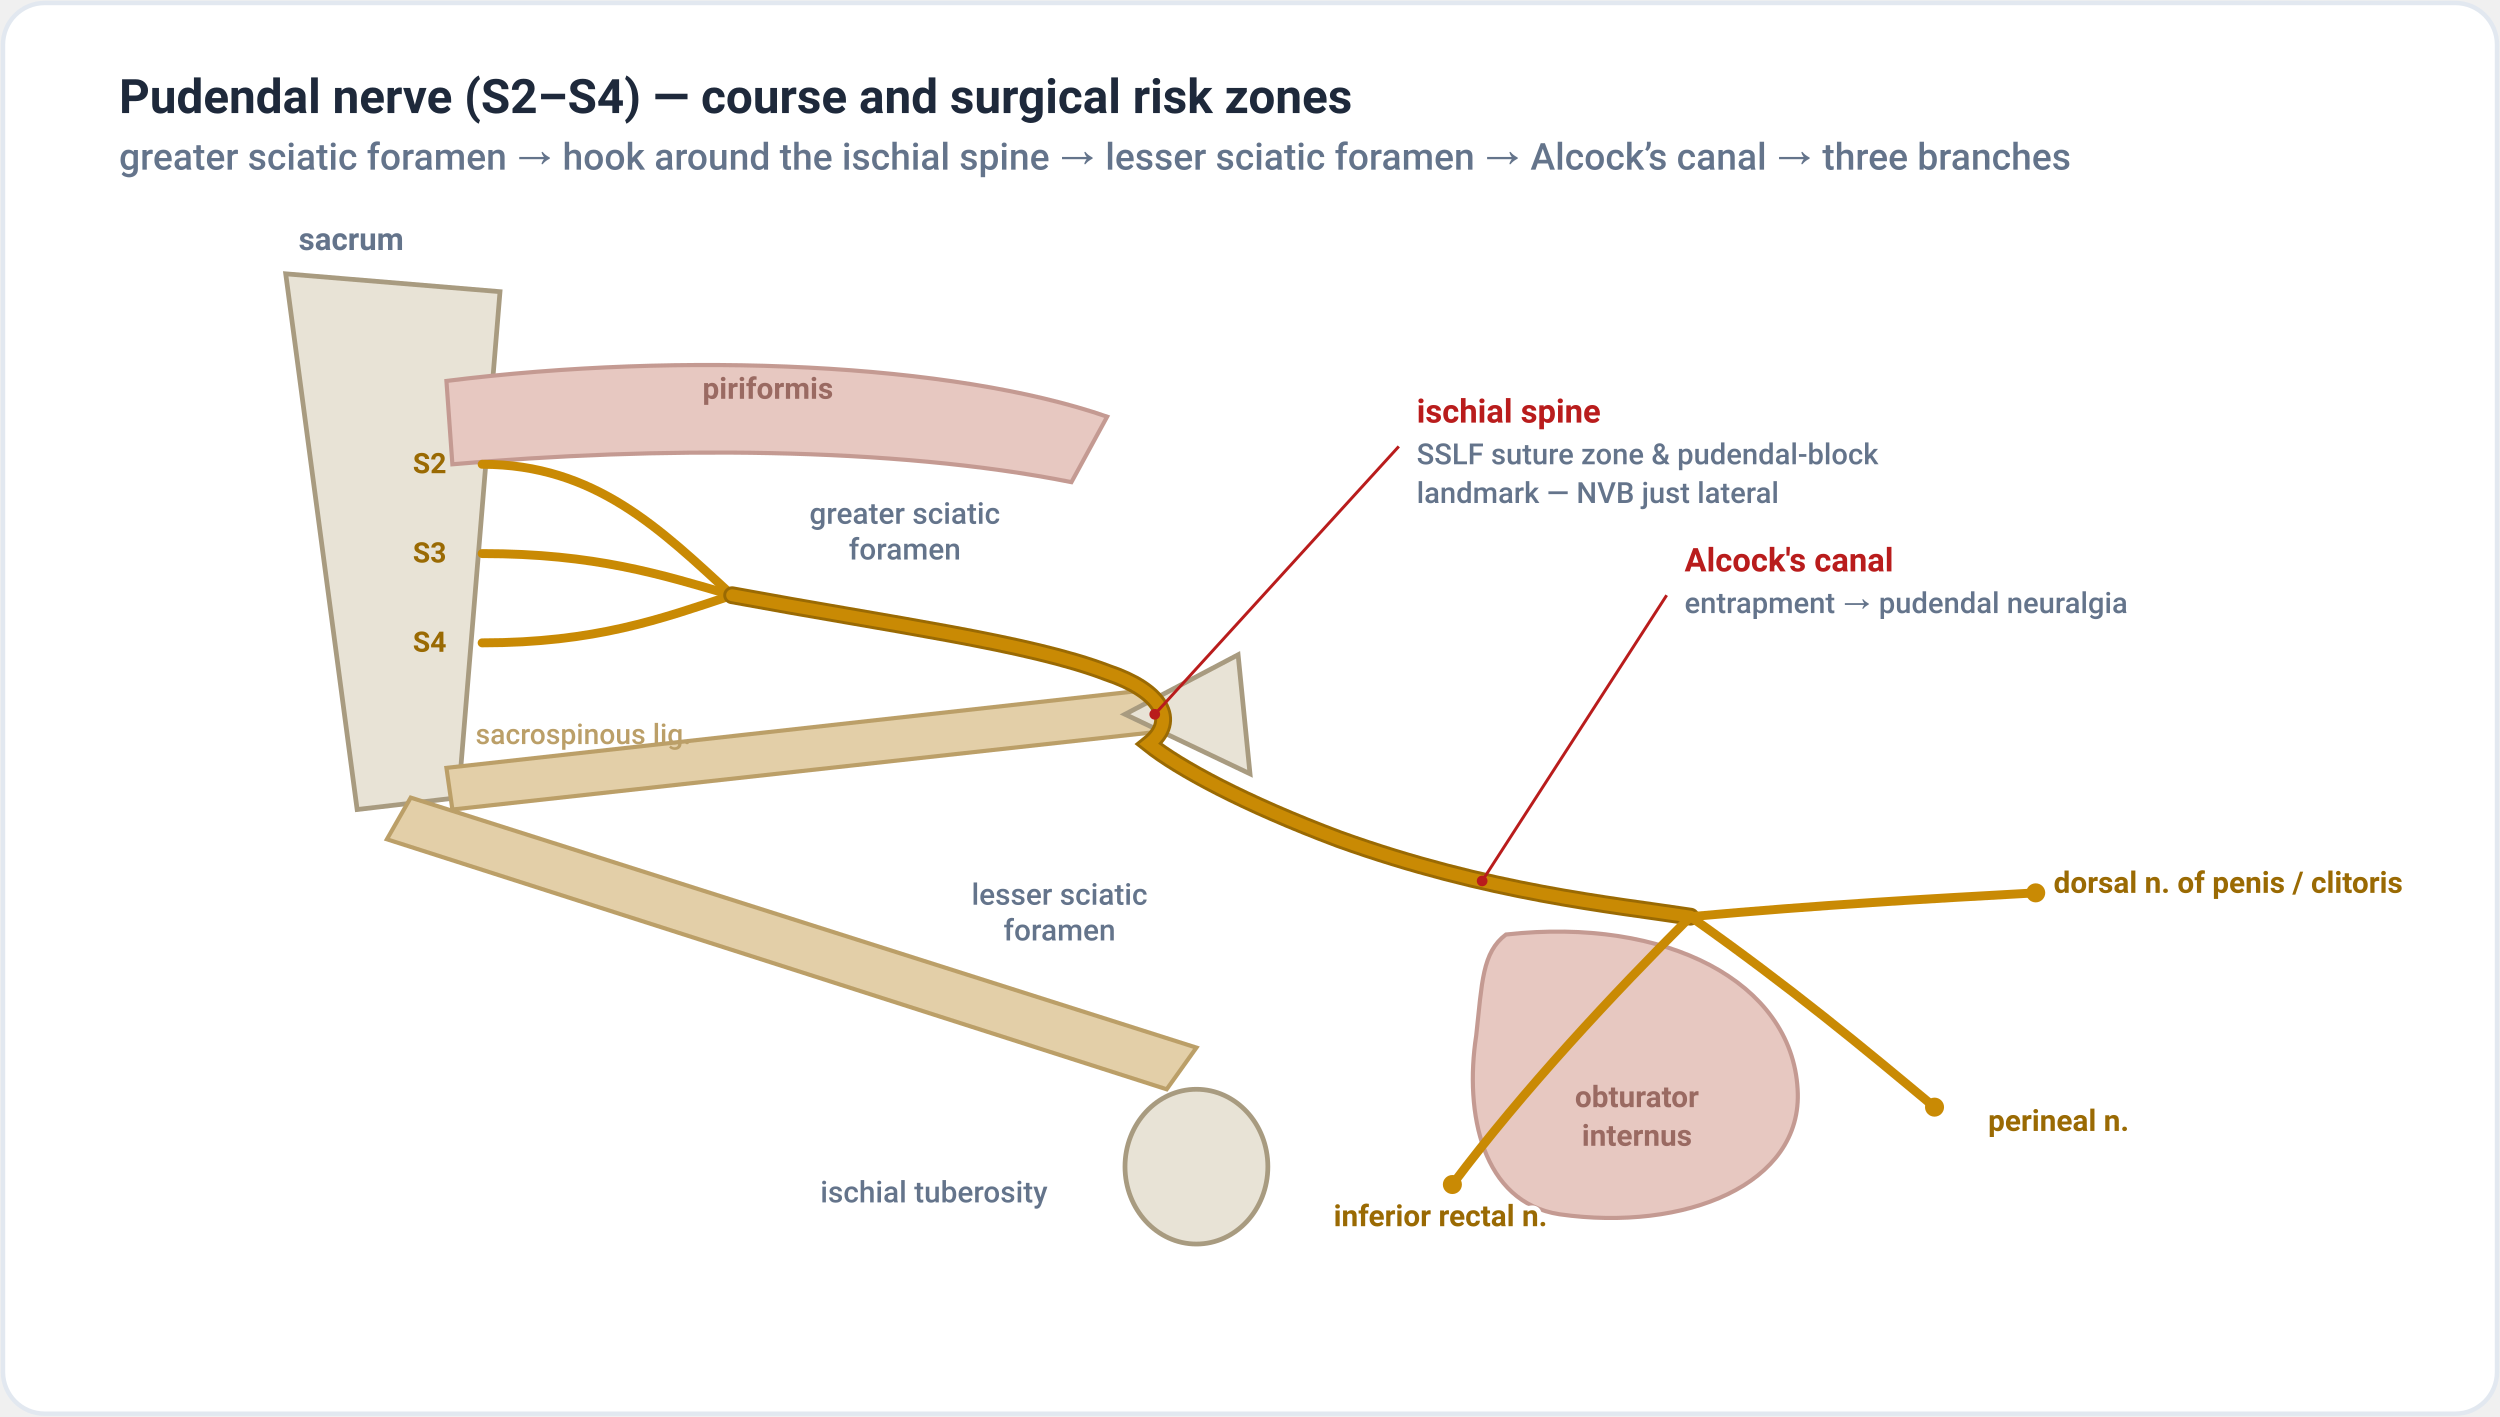
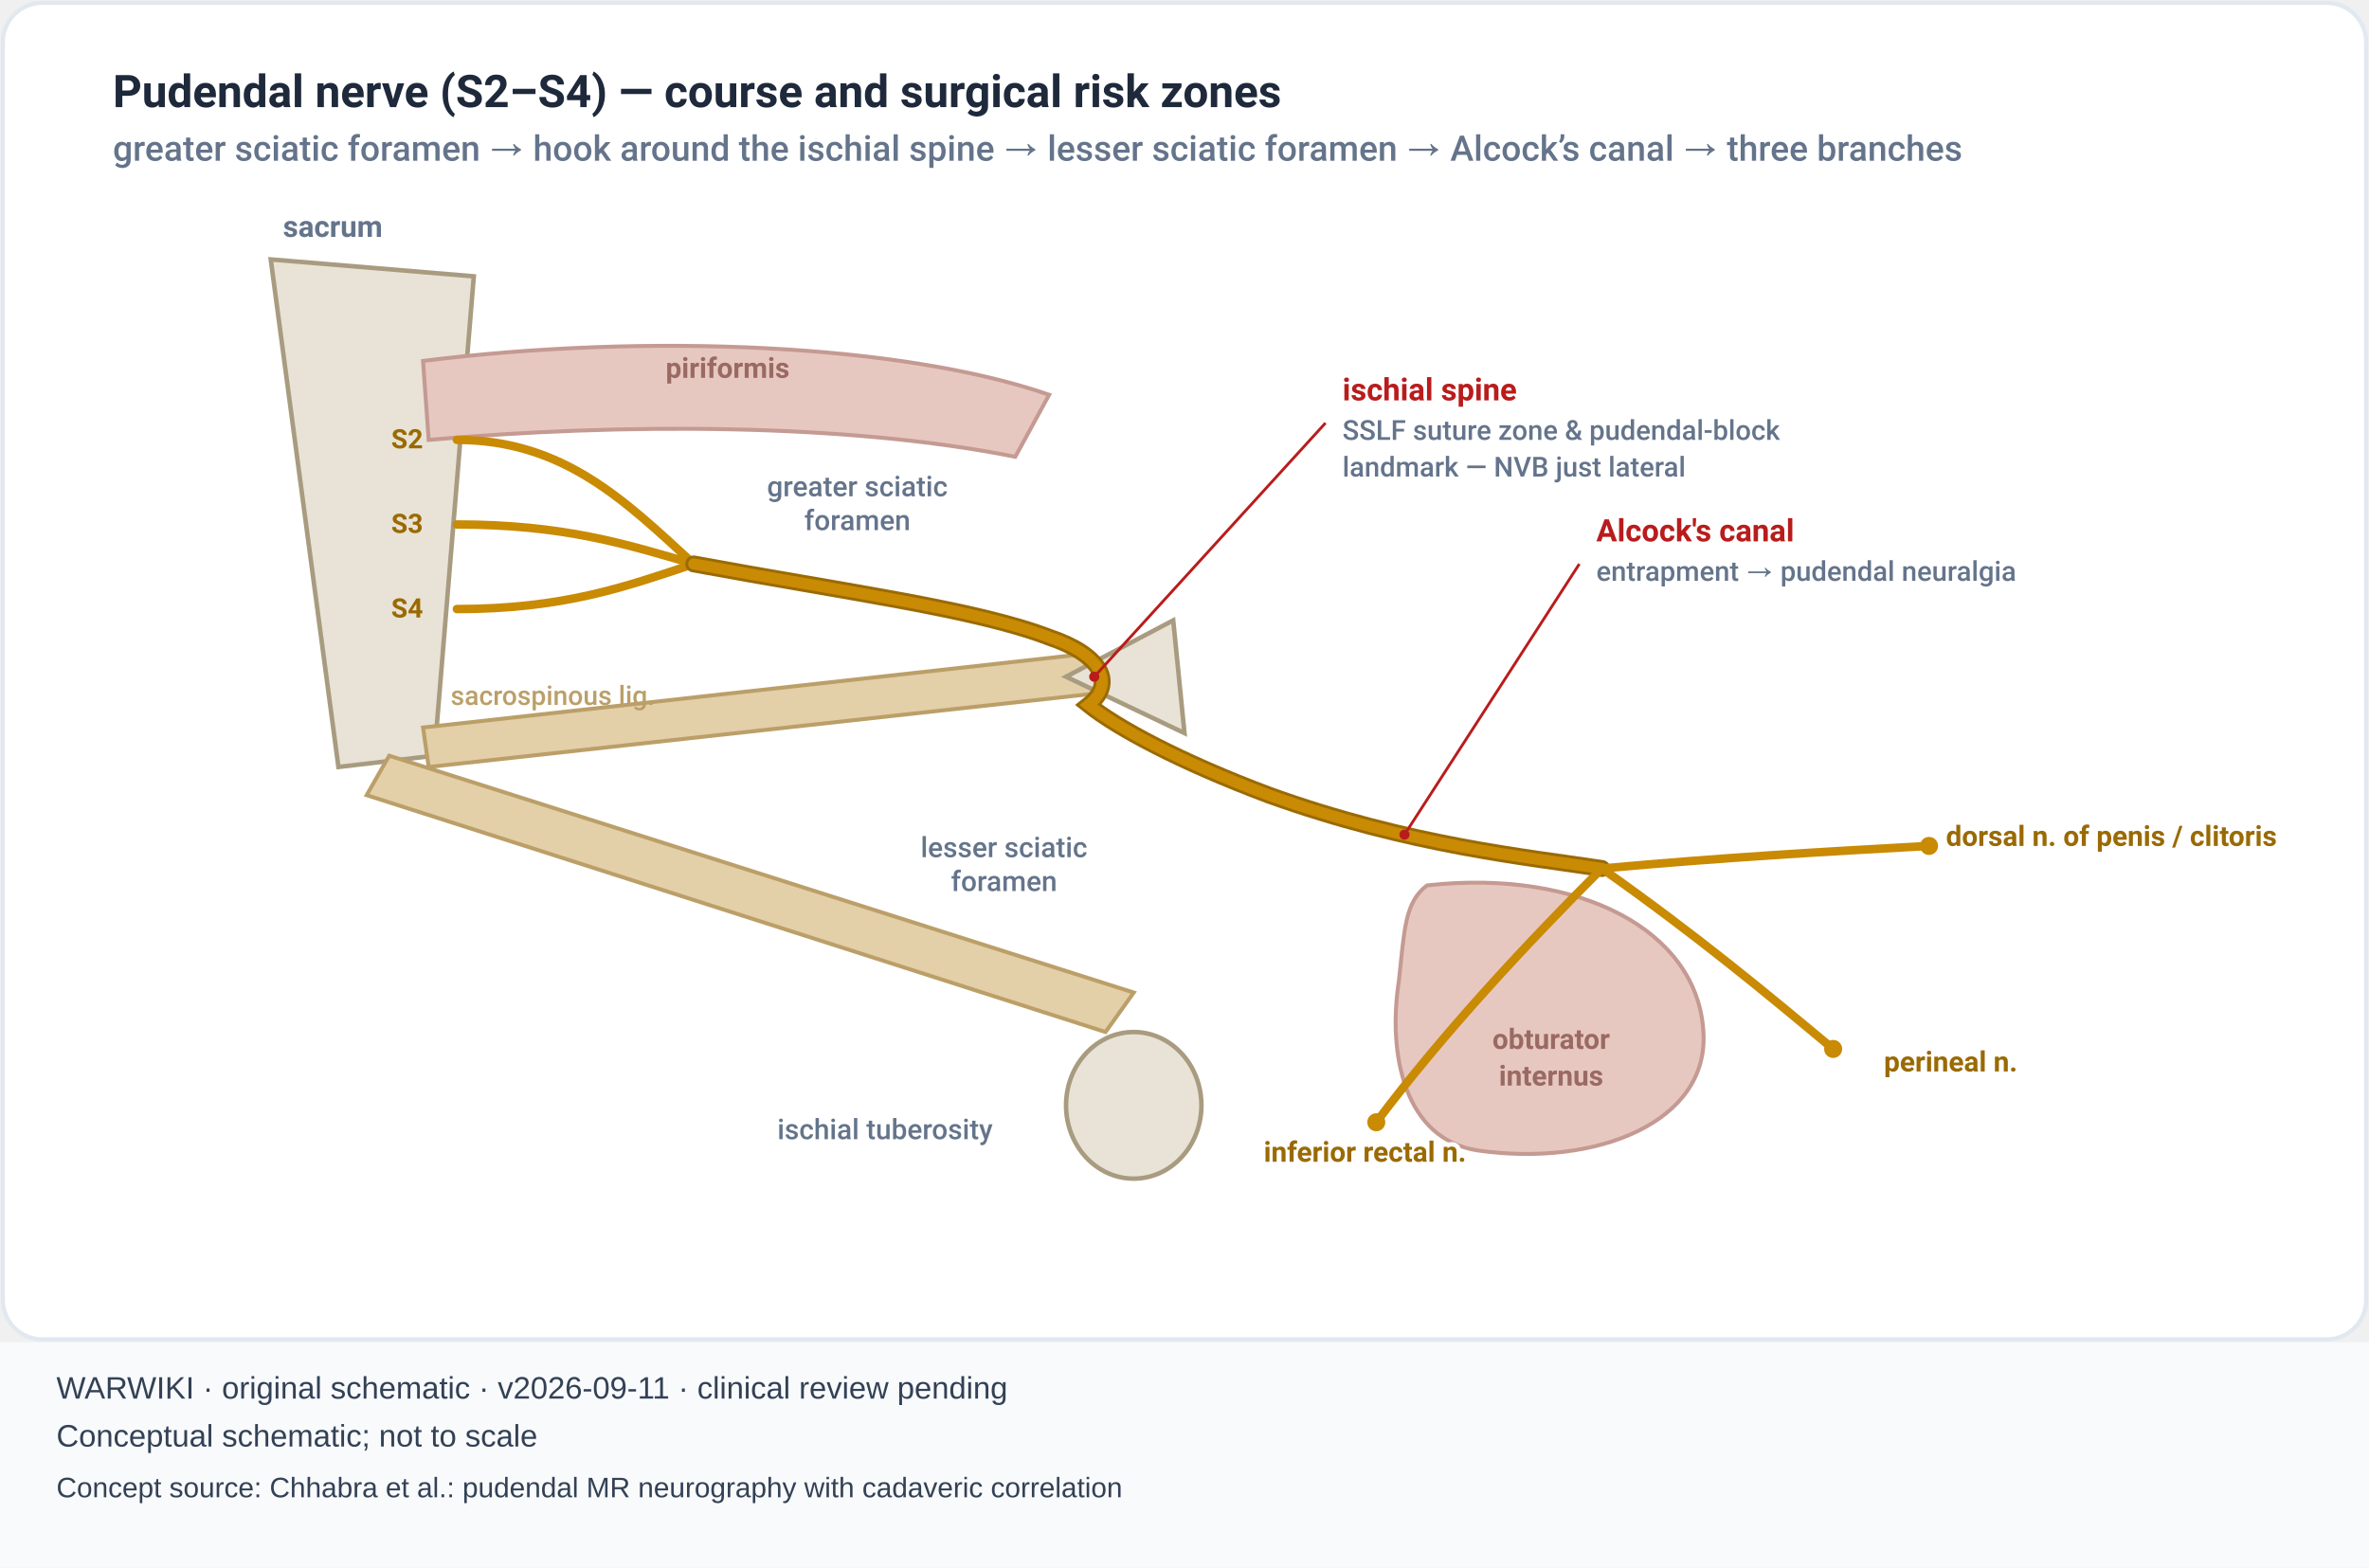
- <svg xmlns="http://www.w3.org/2000/svg" viewBox="0 0 840 476" width="840" height="476" role="img" aria-label="Posterolateral schematic of the pudendal nerve course: S2-S4 roots converge and exit the greater sciatic foramen below piriformis, hook around the ischial spine and sacrospinous ligament, re-enter the lesser sciatic foramen into Alcock's canal on the obturator internus, then divide into the inferior rectal, perineal, and dorsal nerves. The ischial spine (sacrospinous-fixation suture zone and pudendal-block landmark) and Alcock's canal (entrapment) are flagged as risk zones.">
+ <svg xmlns="http://www.w3.org/2000/svg" viewBox="0 0 840 556" width="840" height="556" role="img" aria-labelledby="figure-title figure-description">
  <rect x="1" y="1" width="838" height="474" rx="14" fill="#FFFFFF" stroke="#E2E8F0" stroke-width="1.5" />
  <text x="40" y="38" text-anchor="start" font-family="-apple-system, 'Segoe UI', Roboto, Helvetica, Arial, sans-serif" font-size="16" font-weight="700" fill="#1E293B">Pudendal nerve (S2–S4) — course and surgical risk zones</text>
  <text x="40" y="57" text-anchor="start" font-family="-apple-system, 'Segoe UI', Roboto, Helvetica, Arial, sans-serif" font-size="12.5" font-weight="500" fill="#64748B">greater sciatic foramen → hook around the ischial spine → lesser sciatic foramen → Alcock’s canal → three branches</text>
  <path d="M 96 92 L 168 98 L 154 268 L 120 272 Z" fill="#E8E3D6" stroke="#A89B80" stroke-width="1.6" />
  <text x="118" y="84" text-anchor="middle" font-family="-apple-system, 'Segoe UI', Roboto, Helvetica, Arial, sans-serif" font-size="10.5" font-weight="600" fill="#64748B">sacrum</text>
  <path d="M 150 128 C 230 118, 320 122, 372 140 L 360 162 C 300 150, 220 150, 152 156 Z" fill="#E7C8C1" stroke="#C49A92" stroke-width="1.4" />
  <text x="258" y="134" text-anchor="middle" font-family="-apple-system, 'Segoe UI', Roboto, Helvetica, Arial, sans-serif" font-size="10" font-weight="600" fill="#9A6A62">piriformis</text>
  <path d="M 150 258 L 384 232 L 388 246 L 152 272 Z" fill="#E3CFA8" stroke="#BB9F68" stroke-width="1.4" />
  <path d="M 138 268 L 402 352 L 392 366 L 130 282 Z" fill="#E3CFA8" stroke="#BB9F68" stroke-width="1.4" />
  <path d="M 416 220 L 420 260 L 378 240 Z" fill="#E8E3D6" stroke="#A89B80" stroke-width="1.6" />
  <ellipse cx="402" cy="392" rx="24" ry="26" fill="#E8E3D6" stroke="#A89B80" stroke-width="1.6" />
  <text x="352" y="404" text-anchor="end" font-family="-apple-system, 'Segoe UI', Roboto, Helvetica, Arial, sans-serif" font-size="10" font-weight="500" fill="#64748B">ischial tuberosity</text>
  <path d="M 506 314 C 560 308, 602 330, 604 366 C 606 398, 566 414, 524 408 C 498 404, 492 374, 496 348 C 498 330, 498 320, 506 314 Z" fill="#E7C8C1" stroke="#C49A92" stroke-width="1.4" />
  <text x="550" y="372" text-anchor="middle" font-family="-apple-system, 'Segoe UI', Roboto, Helvetica, Arial, sans-serif" font-size="10" font-weight="600" fill="#9A6A62">obturator</text>
  <text x="550" y="385" text-anchor="middle" font-family="-apple-system, 'Segoe UI', Roboto, Helvetica, Arial, sans-serif" font-size="10" font-weight="600" fill="#9A6A62">internus</text>
  <text x="304" y="176" text-anchor="middle" font-family="-apple-system, 'Segoe UI', Roboto, Helvetica, Arial, sans-serif" font-size="10" font-weight="500" fill="#64748B">greater sciatic</text>
  <text x="304" y="188" text-anchor="middle" font-family="-apple-system, 'Segoe UI', Roboto, Helvetica, Arial, sans-serif" font-size="10" font-weight="500" fill="#64748B">foramen</text>
  <text x="356" y="304" text-anchor="middle" font-family="-apple-system, 'Segoe UI', Roboto, Helvetica, Arial, sans-serif" font-size="10" font-weight="500" fill="#64748B">lesser sciatic</text>
  <text x="356" y="316" text-anchor="middle" font-family="-apple-system, 'Segoe UI', Roboto, Helvetica, Arial, sans-serif" font-size="10" font-weight="500" fill="#64748B">foramen</text>
  <text x="196" y="250" text-anchor="middle" font-family="-apple-system, 'Segoe UI', Roboto, Helvetica, Arial, sans-serif" font-size="9.5" font-weight="500" fill="#BB9F68">sacrospinous lig.</text>
  <path d="M 162 156 C 200 156, 222 178, 246 200" fill="none" stroke="#C98A04" stroke-width="3" stroke-linecap="round" />
  <text x="150" y="159" text-anchor="end" font-family="-apple-system, 'Segoe UI', Roboto, Helvetica, Arial, sans-serif" font-size="9.5" font-weight="700" fill="#9A6A03">S2</text>
  <path d="M 162 186 C 200 186, 222 193, 246 200" fill="none" stroke="#C98A04" stroke-width="3" stroke-linecap="round" />
  <text x="150" y="189" text-anchor="end" font-family="-apple-system, 'Segoe UI', Roboto, Helvetica, Arial, sans-serif" font-size="9.5" font-weight="700" fill="#9A6A03">S3</text>
  <path d="M 162 216 C 200 216, 222 208, 246 200" fill="none" stroke="#C98A04" stroke-width="3" stroke-linecap="round" />
  <text x="150" y="219" text-anchor="end" font-family="-apple-system, 'Segoe UI', Roboto, Helvetica, Arial, sans-serif" font-size="9.5" font-weight="700" fill="#9A6A03">S4</text>
  <path d="M 246 200 C 300 210, 346 216, 372 226 C 390 232, 396 242, 386 250 C 396 258, 418 270, 450 282 C 500 300, 542 304, 568 308" fill="none" stroke="#9A6A03" stroke-width="6" stroke-linecap="round" />
  <path d="M 246 200 C 300 210, 346 216, 372 226 C 390 232, 396 242, 386 250 C 396 258, 418 270, 450 282 C 500 300, 542 304, 568 308" fill="none" stroke="#C98A04" stroke-width="4" stroke-linecap="round" />
  <path d="M 568 308 C 542 334, 512 366, 488 398" fill="none" stroke="#C98A04" stroke-width="3" stroke-linecap="round" />
  <circle cx="488" cy="398" r="3.2" fill="#C98A04" />
  <text x="484" y="412" text-anchor="middle" font-family="-apple-system, 'Segoe UI', Roboto, Helvetica, Arial, sans-serif" font-size="10" font-weight="600" fill="#9A6A03" paint-order="stroke" stroke="#FFFFFF" stroke-width="3.2" stroke-linejoin="round">inferior rectal n.</text>
  <path d="M 568 308 C 602 332, 626 352, 650 372" fill="none" stroke="#C98A04" stroke-width="3" stroke-linecap="round" />
  <circle cx="650" cy="372" r="3.2" fill="#C98A04" />
  <text x="668" y="380" text-anchor="start" font-family="-apple-system, 'Segoe UI', Roboto, Helvetica, Arial, sans-serif" font-size="10" font-weight="600" fill="#9A6A03" paint-order="stroke" stroke="#FFFFFF" stroke-width="3.2" stroke-linejoin="round">perineal n.</text>
  <path d="M 568 308 C 612 304, 648 302, 684 300" fill="none" stroke="#C98A04" stroke-width="3" stroke-linecap="round" />
  <circle cx="684" cy="300" r="3.2" fill="#C98A04" />
  <text x="690" y="300" text-anchor="start" font-family="-apple-system, 'Segoe UI', Roboto, Helvetica, Arial, sans-serif" font-size="10" font-weight="600" fill="#9A6A03" paint-order="stroke" stroke="#FFFFFF" stroke-width="3.2" stroke-linejoin="round">dorsal n. of penis / clitoris</text>
  <line x1="388" y1="240" x2="470" y2="150" stroke="#B91C1C" stroke-width="1" />
  <circle cx="388" cy="240" r="1.8" fill="#B91C1C" />
  <text x="476" y="142" text-anchor="start" font-family="-apple-system, 'Segoe UI', Roboto, Helvetica, Arial, sans-serif" font-size="11" font-weight="700" fill="#B91C1C" paint-order="stroke" stroke="#FFFFFF" stroke-width="3.2" stroke-linejoin="round">ischial spine</text>
  <text x="476" y="156" text-anchor="start" font-family="-apple-system, 'Segoe UI', Roboto, Helvetica, Arial, sans-serif" font-size="9.8" font-weight="500" fill="#64748B">SSLF suture zone &amp; pudendal-block</text>
  <text x="476" y="169" text-anchor="start" font-family="-apple-system, 'Segoe UI', Roboto, Helvetica, Arial, sans-serif" font-size="9.8" font-weight="500" fill="#64748B">landmark — NVB just lateral</text>
  <line x1="498" y1="296" x2="560" y2="200" stroke="#B91C1C" stroke-width="1" />
  <circle cx="498" cy="296" r="1.8" fill="#B91C1C" />
  <text x="566" y="192" text-anchor="start" font-family="-apple-system, 'Segoe UI', Roboto, Helvetica, Arial, sans-serif" font-size="11" font-weight="700" fill="#B91C1C" paint-order="stroke" stroke="#FFFFFF" stroke-width="3.2" stroke-linejoin="round">Alcock's canal</text>
  <text x="566" y="206" text-anchor="start" font-family="-apple-system, 'Segoe UI', Roboto, Helvetica, Arial, sans-serif" font-size="9.8" font-weight="500" fill="#64748B">entrapment → pudendal neuralgia</text>
+   <g id="figure-provenance">
+     <rect x="0" y="476" width="840" height="80" fill="#F8FAFC" />
+     <text x="20" y="496" font-family="Arial, sans-serif" font-size="11" fill="#334155">WARWIKI · original schematic · v2026-09-11 · clinical review pending</text>
+     <text x="20" y="513" font-family="Arial, sans-serif" font-size="11" fill="#334155">Conceptual schematic; not to scale</text>
+     <a href="https://pubmed.ncbi.nlm.nih.gov/27551340/">
+       <text x="20" y="531" font-family="Arial, sans-serif" font-size="10" fill="#334155">Concept source: Chhabra et al.: pudendal MR neurography with cadaveric correlation</text>
+     </a>
+   </g>
</svg>
